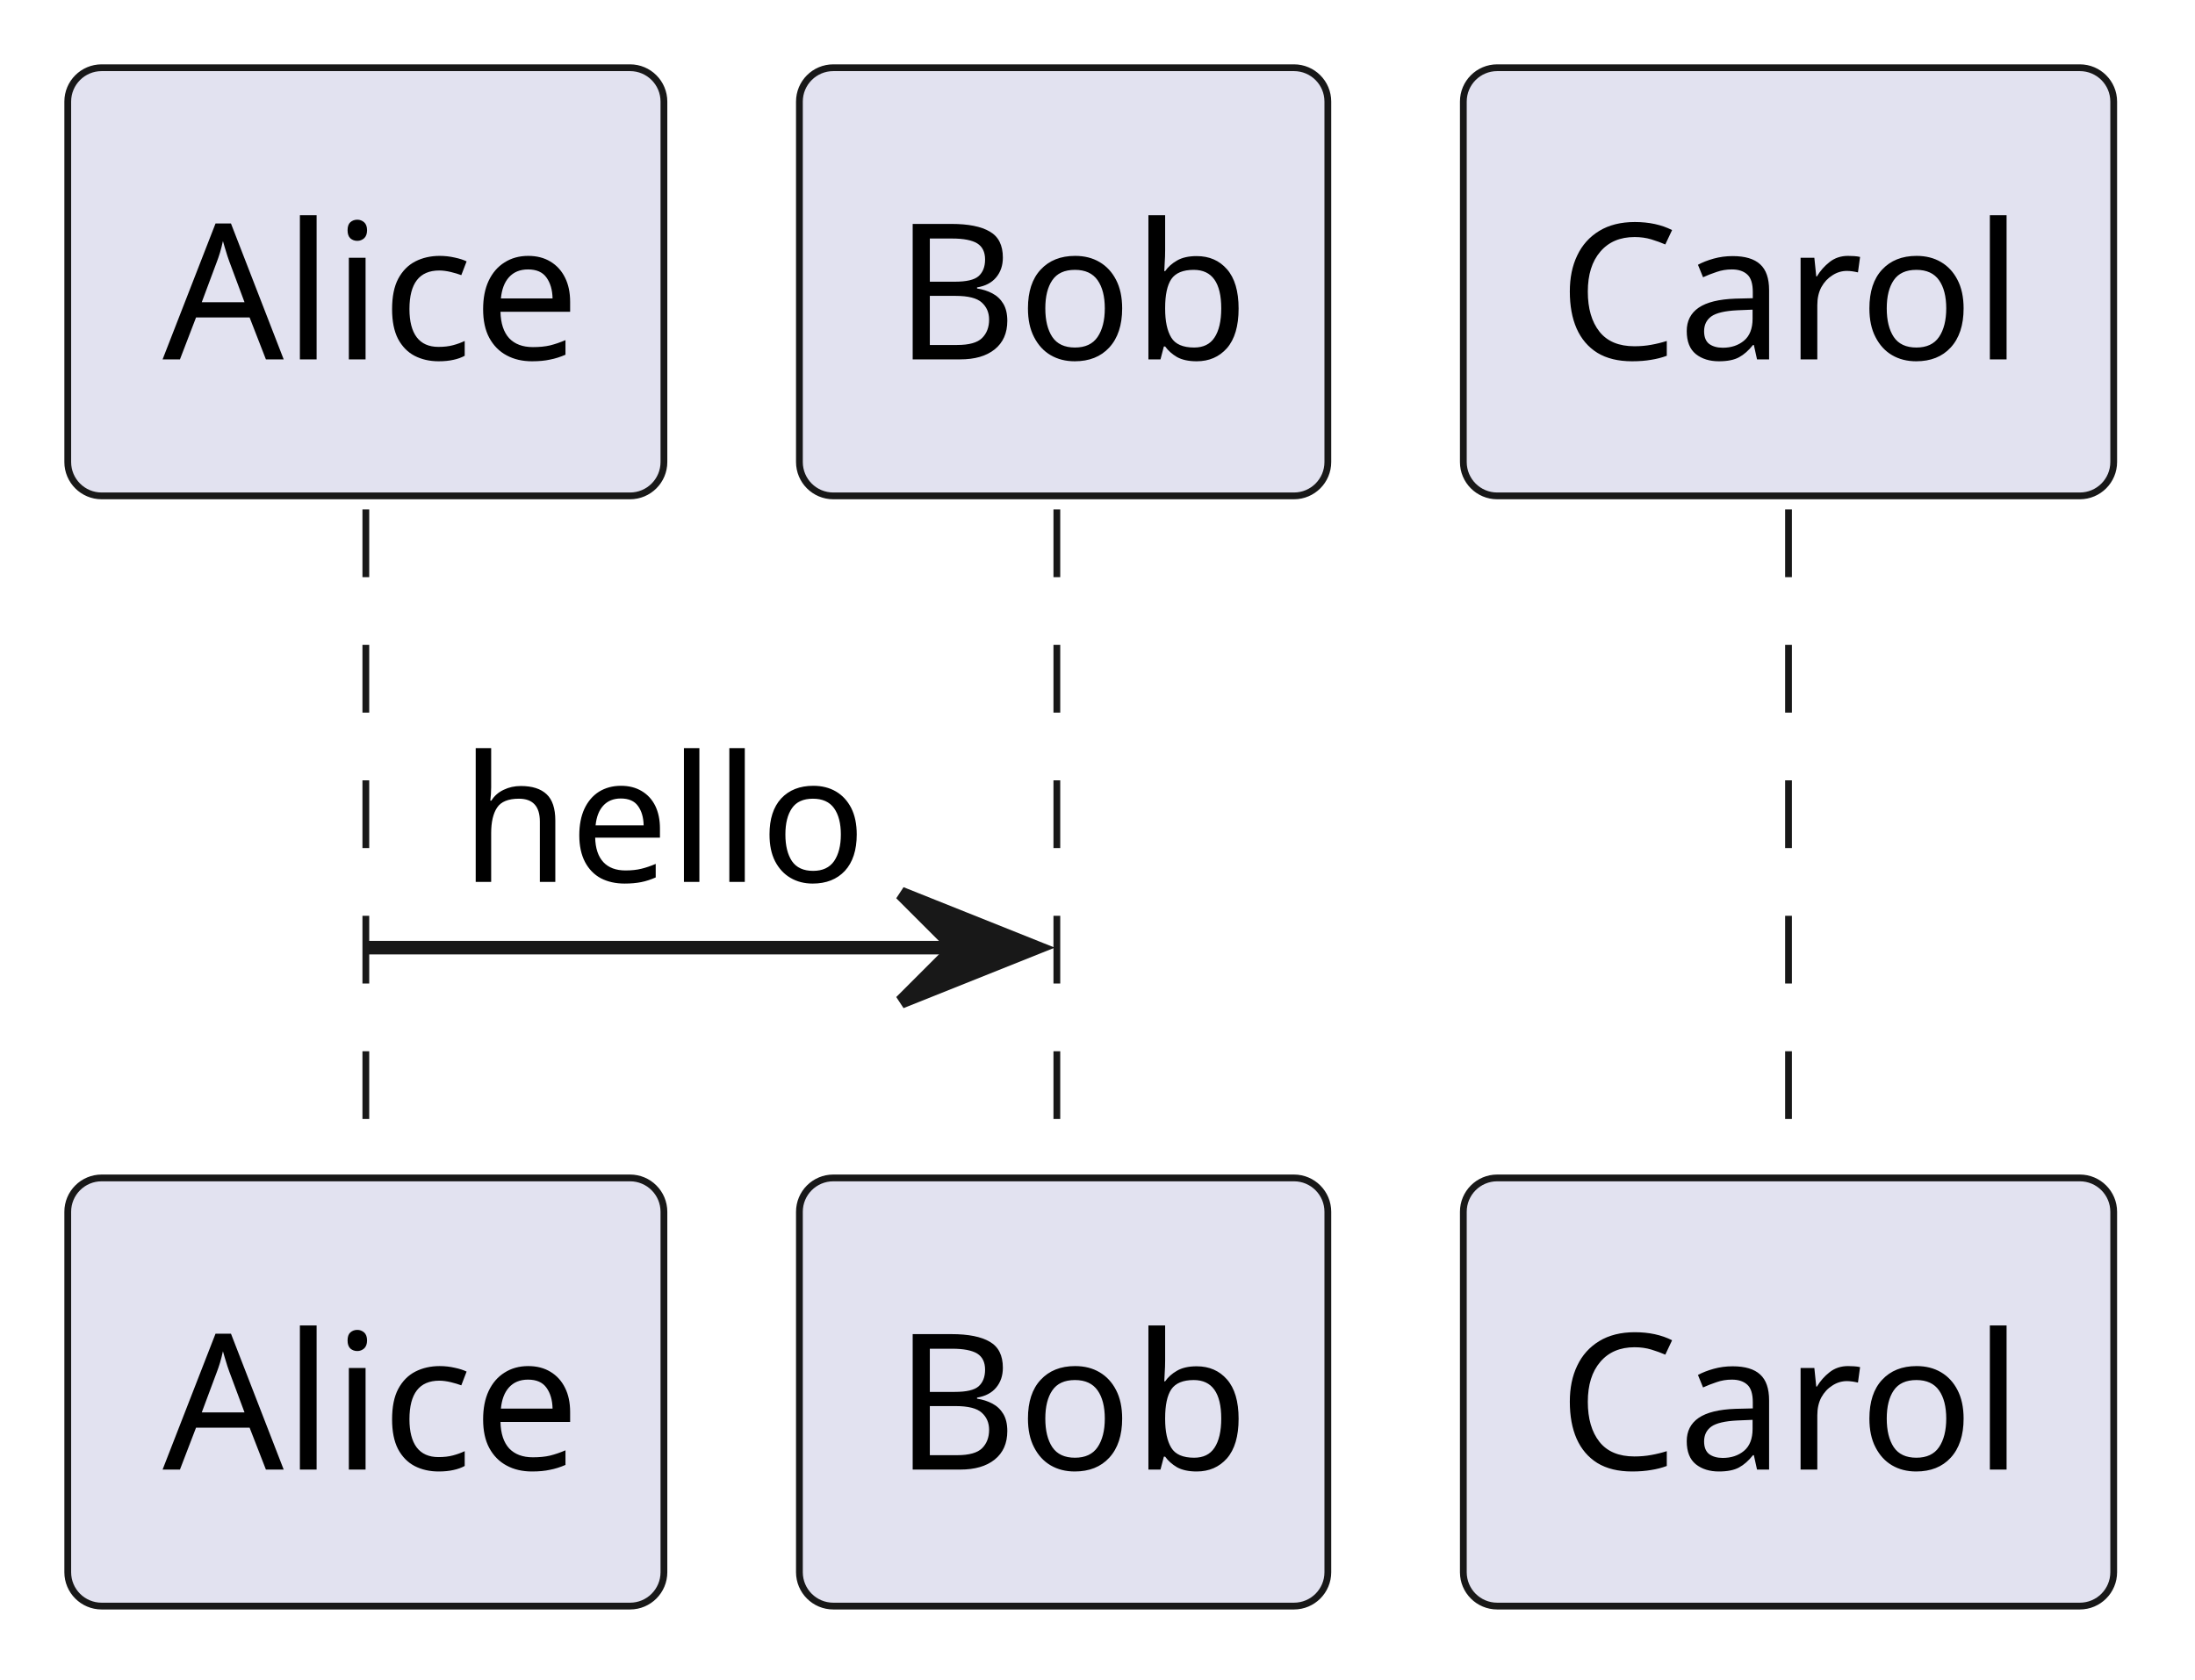
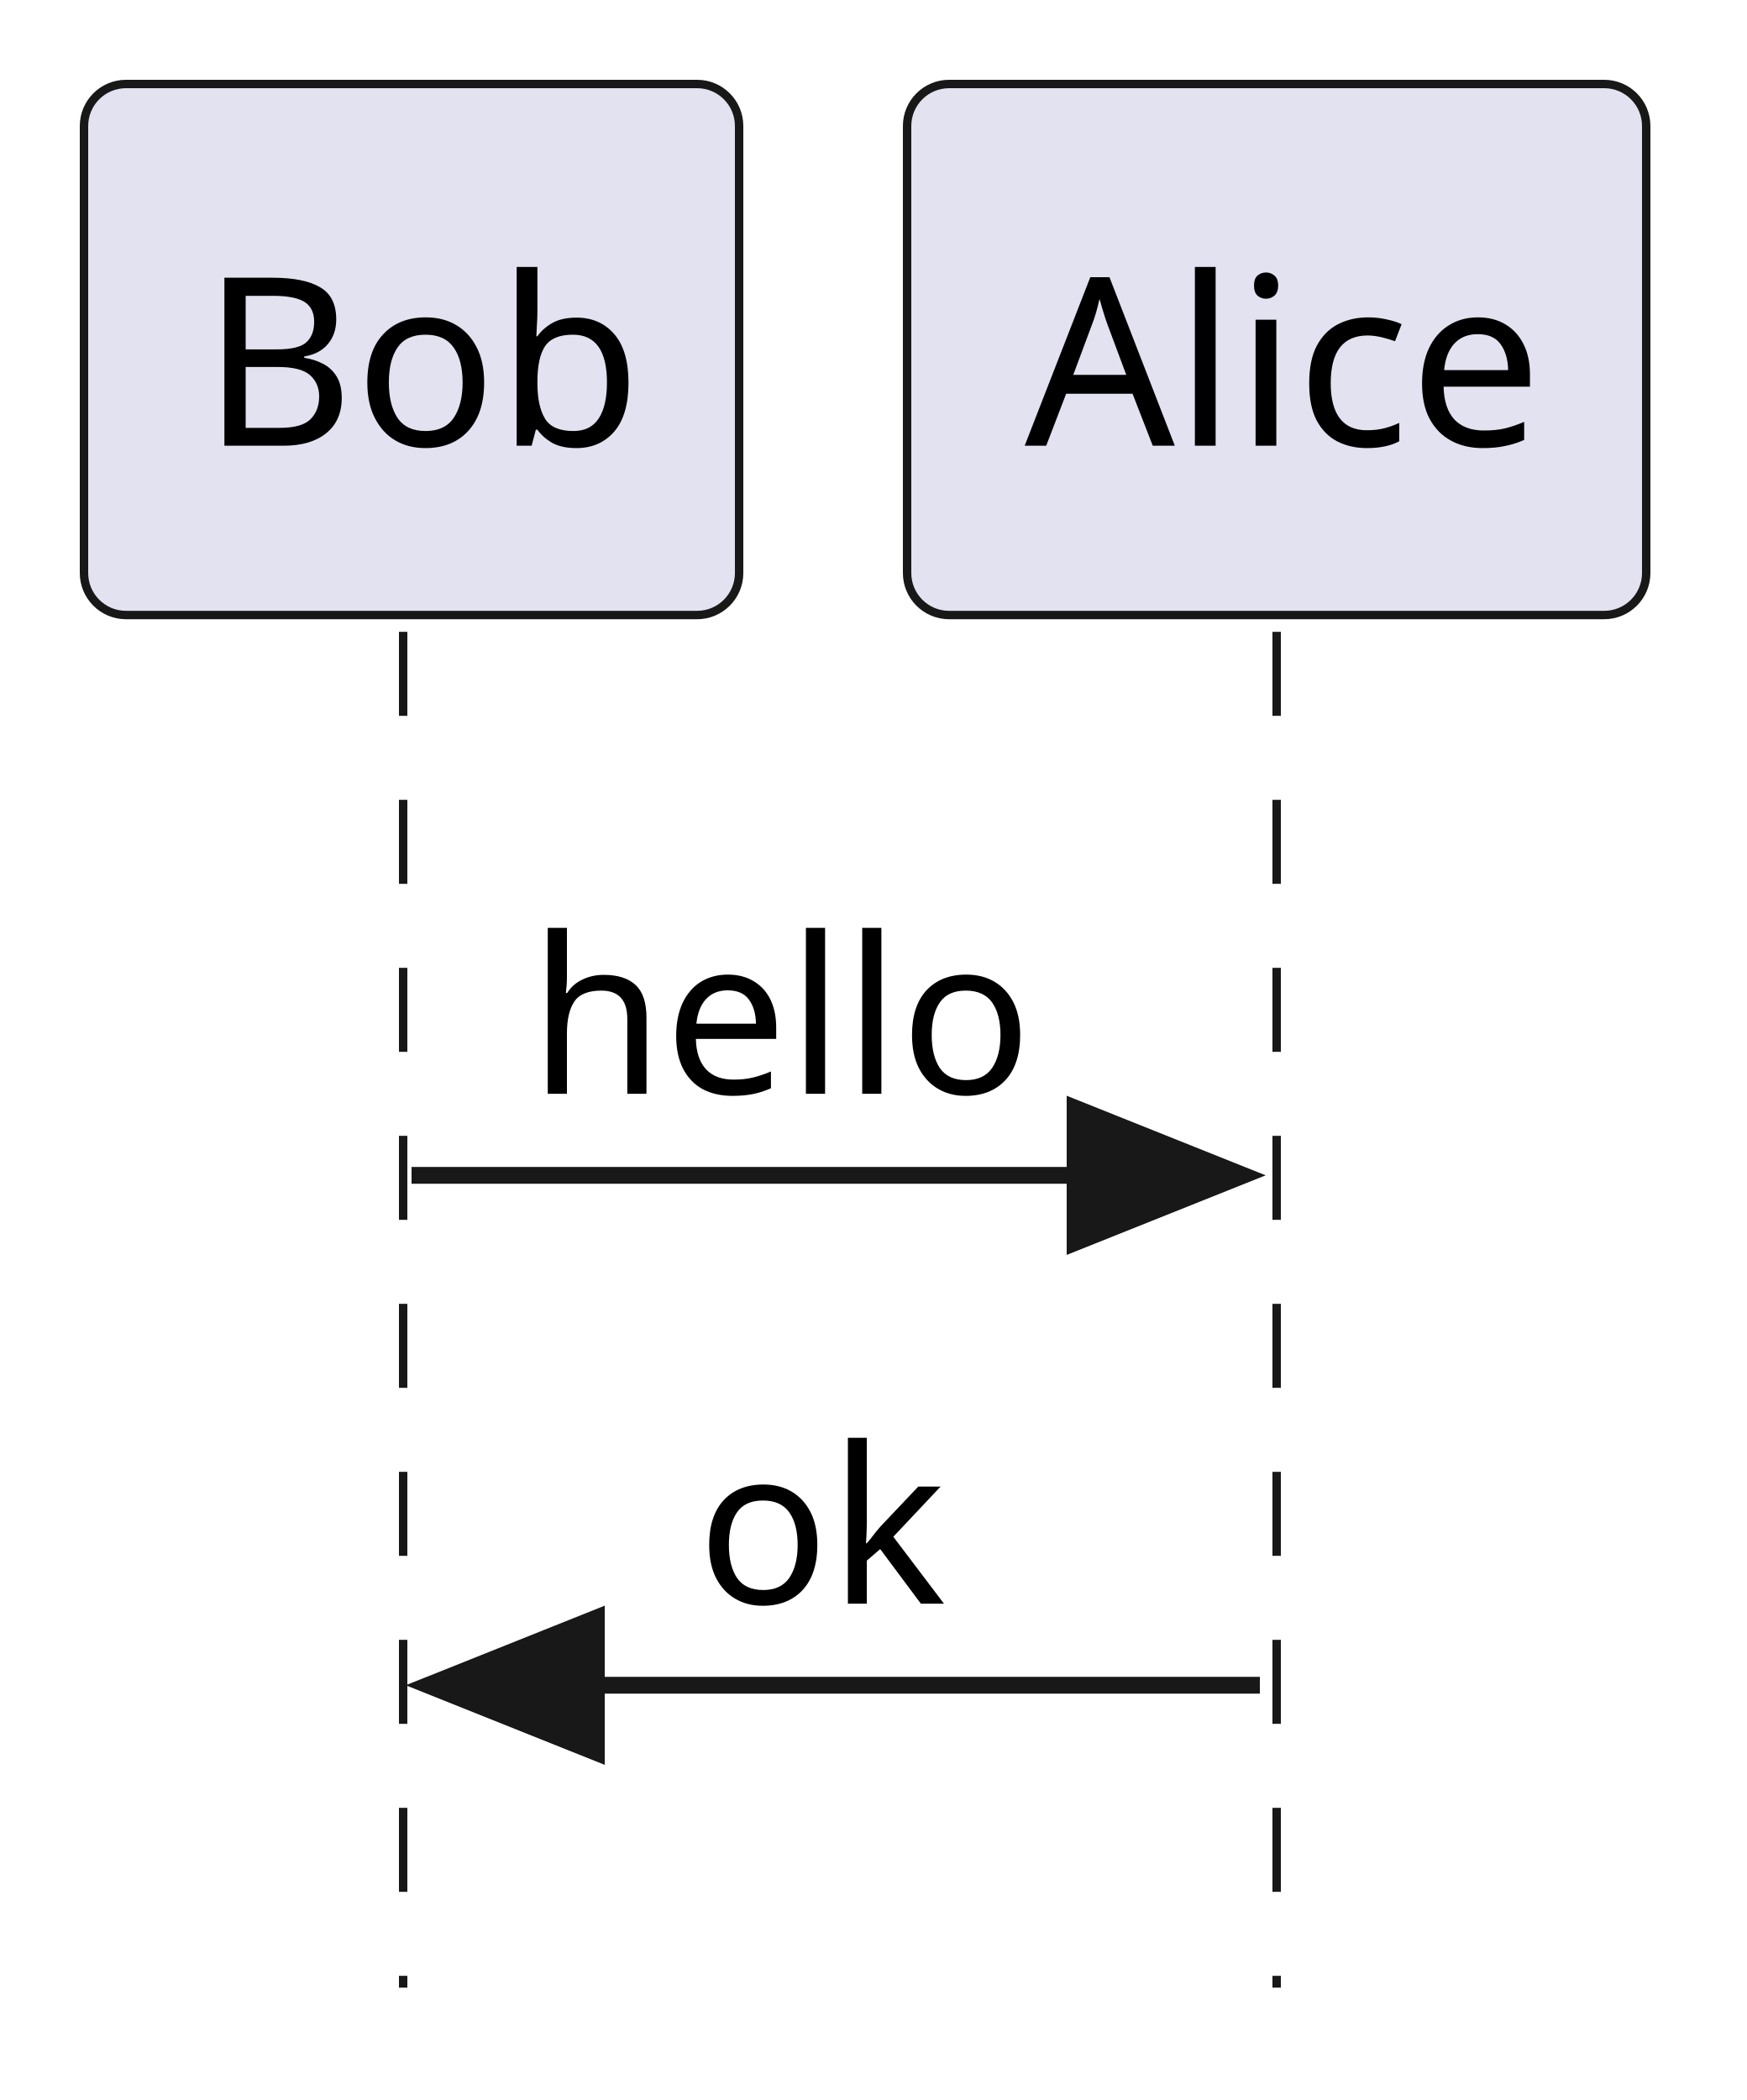
- <svg xmlns="http://www.w3.org/2000/svg" contentStyleType="text/css" height="124px" preserveAspectRatio="none" style="width:162px;height:124px;background:#FFFFFF;" version="1.1" viewBox="0 0 162 124" width="162px" zoomAndPan="magnify">
+ <svg xmlns="http://www.w3.org/2000/svg" contentStyleType="text/css" height="125px" preserveAspectRatio="none" style="width:104px;height:125px;background:#FFFFFF;" version="1.1" viewBox="0 0 104 125" width="104px" zoomAndPan="magnify">
  <defs />
  <g>
-     <line style="stroke:#181818;stroke-width:0.5;stroke-dasharray:5.0,5.0;" x1="27" x2="27" y1="37.609" y2="87.961" />
-     <line style="stroke:#181818;stroke-width:0.5;stroke-dasharray:5.0,5.0;" x1="78" x2="78" y1="37.609" y2="87.961" />
-     <line style="stroke:#181818;stroke-width:0.5;stroke-dasharray:5.0,5.0;" x1="132" x2="132" y1="37.609" y2="87.961" />
-     <rect fill="#E2E2F0" height="31.609" rx="2.5" ry="2.5" style="stroke:#181818;stroke-width:0.5;" width="44" x="5" y="5" />
-     <text fill="#000000" font-family="sans-serif" font-size="14" lengthAdjust="spacing" textLength="30" x="12" y="26.533">Alice</text>
-     <rect fill="#E2E2F0" height="31.609" rx="2.5" ry="2.5" style="stroke:#181818;stroke-width:0.5;" width="44" x="5" y="86.961" />
-     <text fill="#000000" font-family="sans-serif" font-size="14" lengthAdjust="spacing" textLength="30" x="12" y="108.494">Alice</text>
-     <rect fill="#E2E2F0" height="31.609" rx="2.5" ry="2.5" style="stroke:#181818;stroke-width:0.5;" width="39" x="59" y="5" />
-     <text fill="#000000" font-family="sans-serif" font-size="14" lengthAdjust="spacing" textLength="25" x="66" y="26.533">Bob</text>
-     <rect fill="#E2E2F0" height="31.609" rx="2.5" ry="2.5" style="stroke:#181818;stroke-width:0.5;" width="39" x="59" y="86.961" />
-     <text fill="#000000" font-family="sans-serif" font-size="14" lengthAdjust="spacing" textLength="25" x="66" y="108.494">Bob</text>
-     <rect fill="#E2E2F0" height="31.609" rx="2.5" ry="2.5" style="stroke:#181818;stroke-width:0.5;" width="48" x="108" y="5" />
-     <text fill="#000000" font-family="sans-serif" font-size="14" lengthAdjust="spacing" textLength="34" x="115" y="26.533">Carol</text>
-     <rect fill="#E2E2F0" height="31.609" rx="2.5" ry="2.5" style="stroke:#181818;stroke-width:0.5;" width="48" x="108" y="86.961" />
-     <text fill="#000000" font-family="sans-serif" font-size="14" lengthAdjust="spacing" textLength="34" x="115" y="108.494">Carol</text>
-     <polygon fill="#181818" points="66.5,65.961,76.5,69.961,66.5,73.961,70.5,69.961" style="stroke:#181818;stroke-width:1.0;" />
-     <line style="stroke:#181818;stroke-width:1.0;" x1="27" x2="72.5" y1="69.961" y2="69.961" />
-     <text fill="#000000" font-family="sans-serif" font-size="13" lengthAdjust="spacing" textLength="27" x="34" y="65.105">hello</text>
+     <line style="stroke:#181818;stroke-width:0.5;stroke-dasharray:5.0,5.0;" x1="24" x2="24" y1="37.609" y2="118.312" />
+     <line style="stroke:#181818;stroke-width:0.5;stroke-dasharray:5.0,5.0;" x1="76" x2="76" y1="37.609" y2="118.312" />
+     <rect fill="#E2E2F0" height="31.609" rx="2.5" ry="2.5" style="stroke:#181818;stroke-width:0.5;" width="39" x="5" y="5" />
+     <text fill="#000000" font-family="sans-serif" font-size="14" lengthAdjust="spacing" textLength="25" x="12" y="26.533">Bob</text>
+     <rect fill="#E2E2F0" height="31.609" rx="2.5" ry="2.5" style="stroke:#181818;stroke-width:0.5;" width="44" x="54" y="5" />
+     <text fill="#000000" font-family="sans-serif" font-size="14" lengthAdjust="spacing" textLength="30" x="61" y="26.533">Alice</text>
+     <polygon fill="#181818" points="64,65.961,74,69.961,64,73.961" style="stroke:#181818;stroke-width:1.0;" />
+     <line style="stroke:#181818;stroke-width:1.0;" x1="24.5" x2="70" y1="69.961" y2="69.961" />
+     <text fill="#000000" font-family="sans-serif" font-size="13" lengthAdjust="spacing" textLength="27" x="31.5" y="65.105">hello</text>
+     <polygon fill="#181818" points="35.5,96.312,25.5,100.312,35.5,104.312" style="stroke:#181818;stroke-width:1.0;" />
+     <line style="stroke:#181818;stroke-width:1.0;" x1="29.5" x2="75" y1="100.312" y2="100.312" />
+     <text fill="#000000" font-family="sans-serif" font-size="13" lengthAdjust="spacing" textLength="14" x="41.5" y="95.456">ok</text>
  </g>
</svg>
